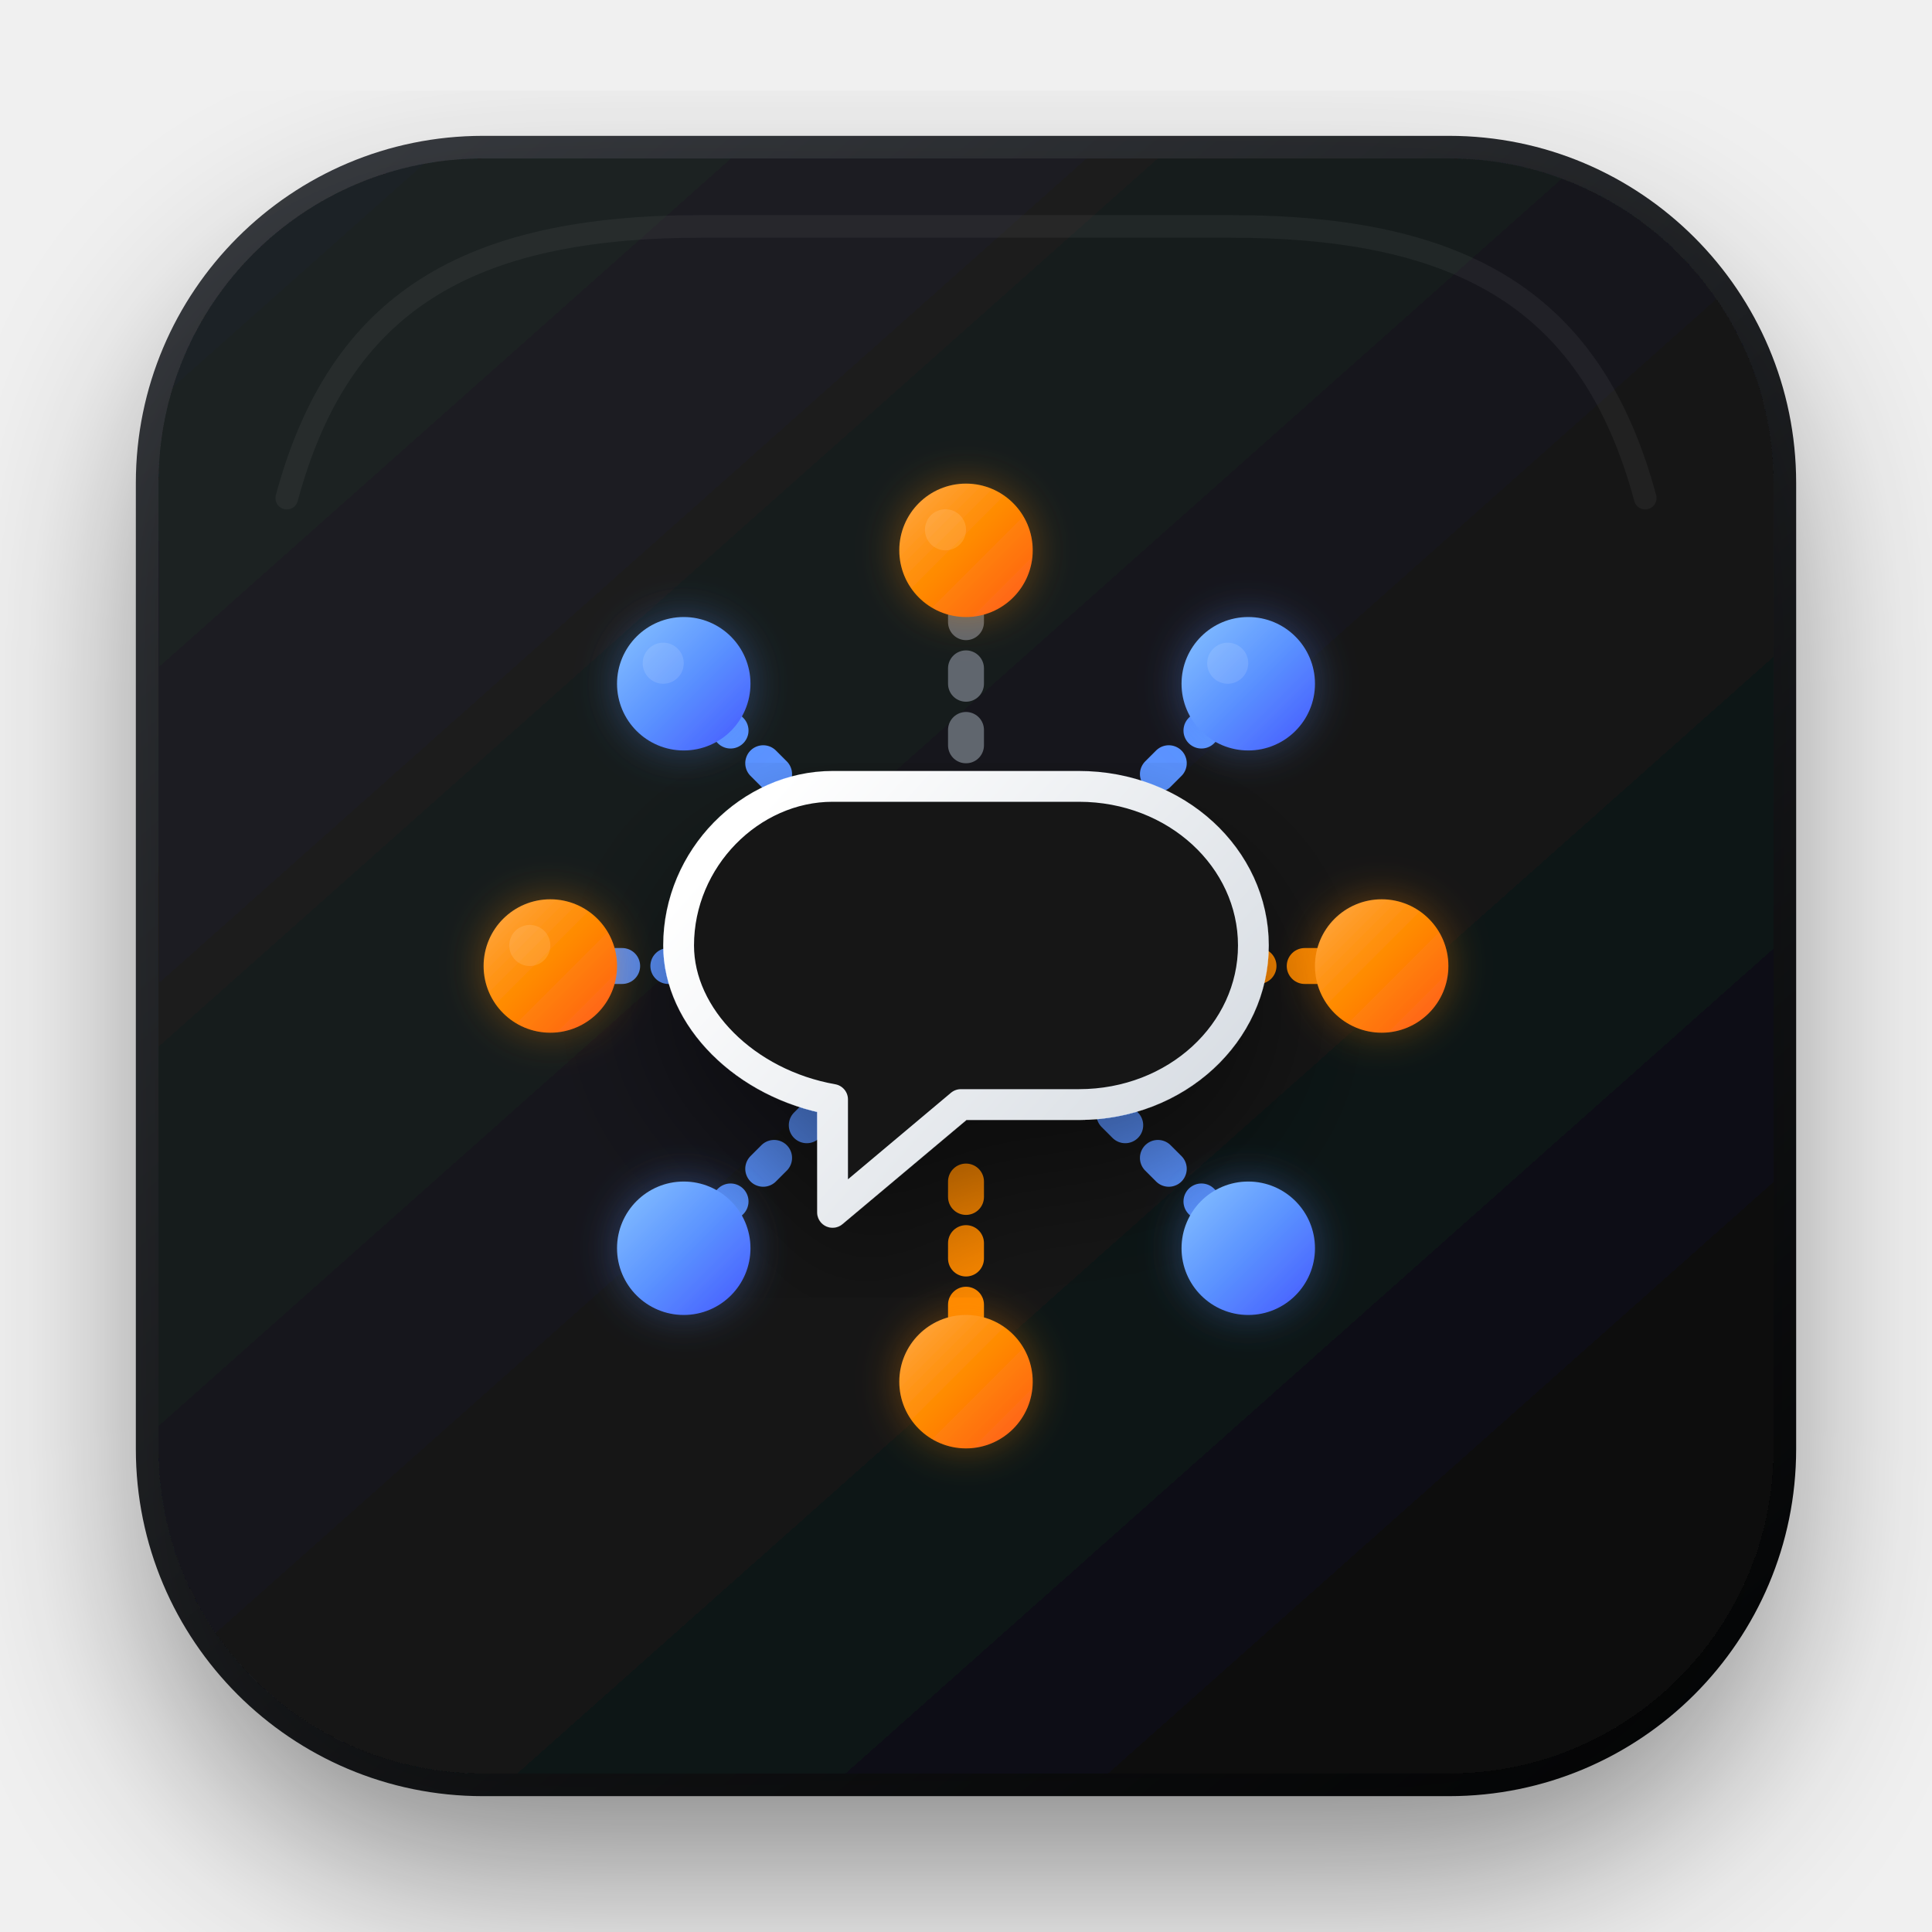
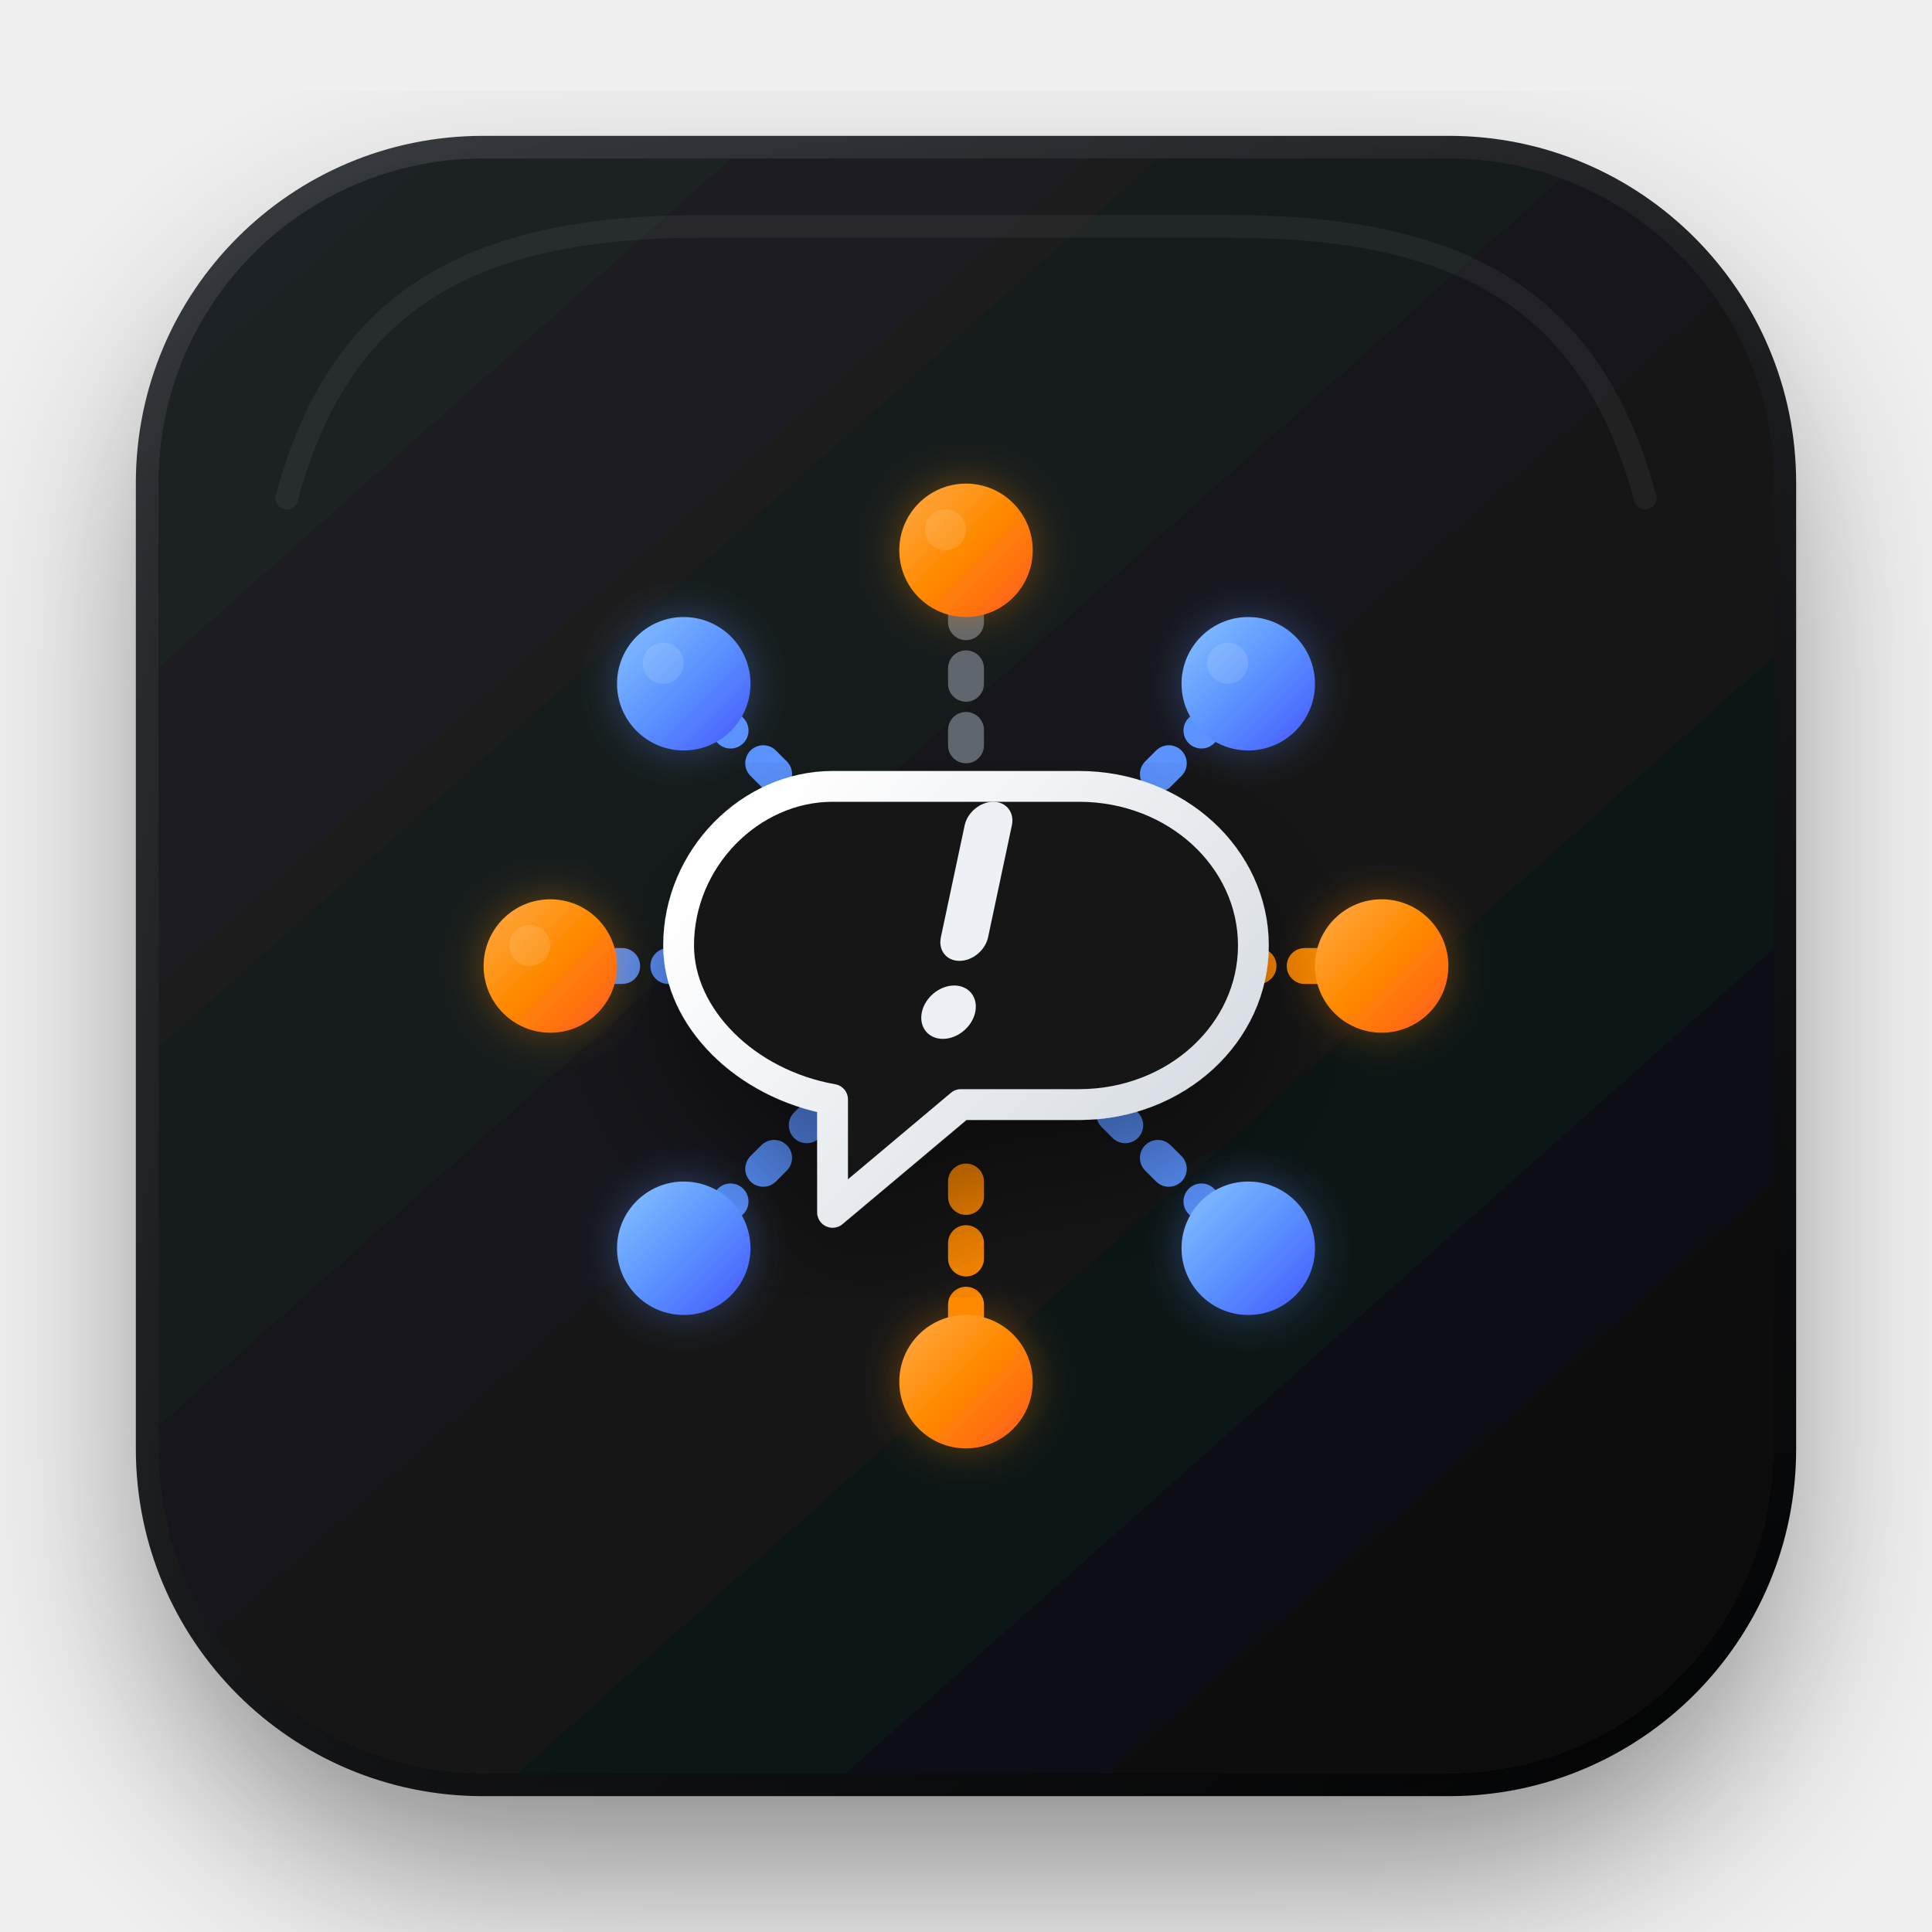
<svg xmlns="http://www.w3.org/2000/svg" viewBox="0 0 256 256" role="img" aria-labelledby="title desc">
  <defs>
    <linearGradient id="tile" x1="32" y1="20" x2="224" y2="236" gradientUnits="userSpaceOnUse">
      <stop offset="0" stop-color="#202326" />
      <stop offset="0.52" stop-color="#141719" />
      <stop offset="1" stop-color="#0A0B0D" />
    </linearGradient>
    <linearGradient id="tile-edge" x1="36" y1="18" x2="220" y2="238" gradientUnits="userSpaceOnUse">
      <stop offset="0" stop-color="#3A3D42" />
      <stop offset="1" stop-color="#050607" />
    </linearGradient>
    <linearGradient id="bubble" x1="89" y1="96" x2="164" y2="164" gradientUnits="userSpaceOnUse">
      <stop offset="0" stop-color="#FFFFFF" />
      <stop offset="1" stop-color="#D9DEE4" />
    </linearGradient>
    <linearGradient id="orange" x1="0" y1="0" x2="1" y2="1">
      <stop offset="0" stop-color="#FFAB4A" />
      <stop offset="0.48" stop-color="#FF8A00" />
      <stop offset="1" stop-color="#FF5A1F" />
    </linearGradient>
    <linearGradient id="blue" x1="0" y1="0" x2="1" y2="1">
      <stop offset="0" stop-color="#88C3FF" />
      <stop offset="0.5" stop-color="#5B93FF" />
      <stop offset="1" stop-color="#4557FF" />
    </linearGradient>
    <filter id="soft-shadow" x="-20%" y="-20%" width="140%" height="140%">
      <feDropShadow dx="0" dy="12" stdDeviation="13" flood-color="#000000" flood-opacity="0.45" />
    </filter>
    <filter id="node-glow" x="-80%" y="-80%" width="260%" height="260%">
      <feDropShadow dx="0" dy="0" stdDeviation="4" flood-color="#FF8A00" flood-opacity="0.35" />
    </filter>
    <filter id="blue-glow" x="-80%" y="-80%" width="260%" height="260%">
      <feDropShadow dx="0" dy="0" stdDeviation="4" flood-color="#5B93FF" flood-opacity="0.35" />
    </filter>
  </defs>
  <rect x="18" y="18" width="220" height="220" rx="46" fill="url(#tile-edge)" />
  <rect x="21" y="21" width="214" height="214" rx="43" fill="url(#tile)" filter="url(#soft-shadow)" />
  <path d="M38 66C45 40 62 30 93 30h70c31 0 48 10 55 36" fill="none" stroke="#FFFFFF" stroke-opacity="0.05" stroke-width="3" stroke-linecap="round" />
  <g transform="translate(128 128) scale(0.68) translate(-128 -128)">
    <g fill="none" stroke-linecap="round" stroke-width="7">
      <path d="M128 58v28" stroke="#60666E" stroke-dasharray="3 9" />
      <path d="M128 170v28" stroke="#FF8A00" stroke-dasharray="3 9" />
      <path d="M58 128h28" stroke="#5B93FF" stroke-dasharray="3 9" />
      <path d="M170 128h28" stroke="#FF8A00" stroke-dasharray="3 9" />
      <path d="M80 80l24 24" stroke="#5B93FF" stroke-dasharray="3 9" />
      <path d="M176 80l-24 24" stroke="#5B93FF" stroke-dasharray="3 9" />
      <path d="M80 176l24-24" stroke="#5B93FF" stroke-dasharray="3 9" />
      <path d="M176 176l-24-24" stroke="#5B93FF" stroke-dasharray="3 9" />
    </g>
    <g filter="url(#soft-shadow)">
      <path d="M102 93h48c19 0 34 14 34 31s-15 31-34 31h-23l-25 21v-22c-17-3-30-16-30-30 0-17 14-31 30-31Z" fill="#141719" stroke="url(#bubble)" stroke-width="6" stroke-linejoin="round" />
+       <g transform="translate(128 121) skewX(-12)">
+         <rect x="-4.6" y="-25" width="9.2" height="31" rx="4.6" fill="#EDF1F5" />
+         <circle cx="0" cy="16" r="5.2" fill="#EDF1F5" />
+       </g>
    </g>
    <g>
      <circle cx="128" cy="47" r="13" fill="url(#orange)" filter="url(#node-glow)" />
      <circle cx="128" cy="209" r="13" fill="url(#orange)" filter="url(#node-glow)" />
      <circle cx="47" cy="128" r="13" fill="url(#orange)" filter="url(#node-glow)" />
      <circle cx="209" cy="128" r="13" fill="url(#orange)" filter="url(#node-glow)" />
      <circle cx="73" cy="73" r="13" fill="url(#blue)" filter="url(#blue-glow)" />
      <circle cx="183" cy="73" r="13" fill="url(#blue)" filter="url(#blue-glow)" />
      <circle cx="73" cy="183" r="13" fill="url(#blue)" filter="url(#blue-glow)" />
      <circle cx="183" cy="183" r="13" fill="url(#blue)" filter="url(#blue-glow)" />
    </g>
    <g fill="#FFFFFF" opacity="0.12">
      <circle cx="124" cy="43" r="4" />
      <circle cx="69" cy="69" r="4" />
      <circle cx="43" cy="124" r="4" />
      <circle cx="179" cy="69" r="4" />
    </g>
  </g>
</svg>
